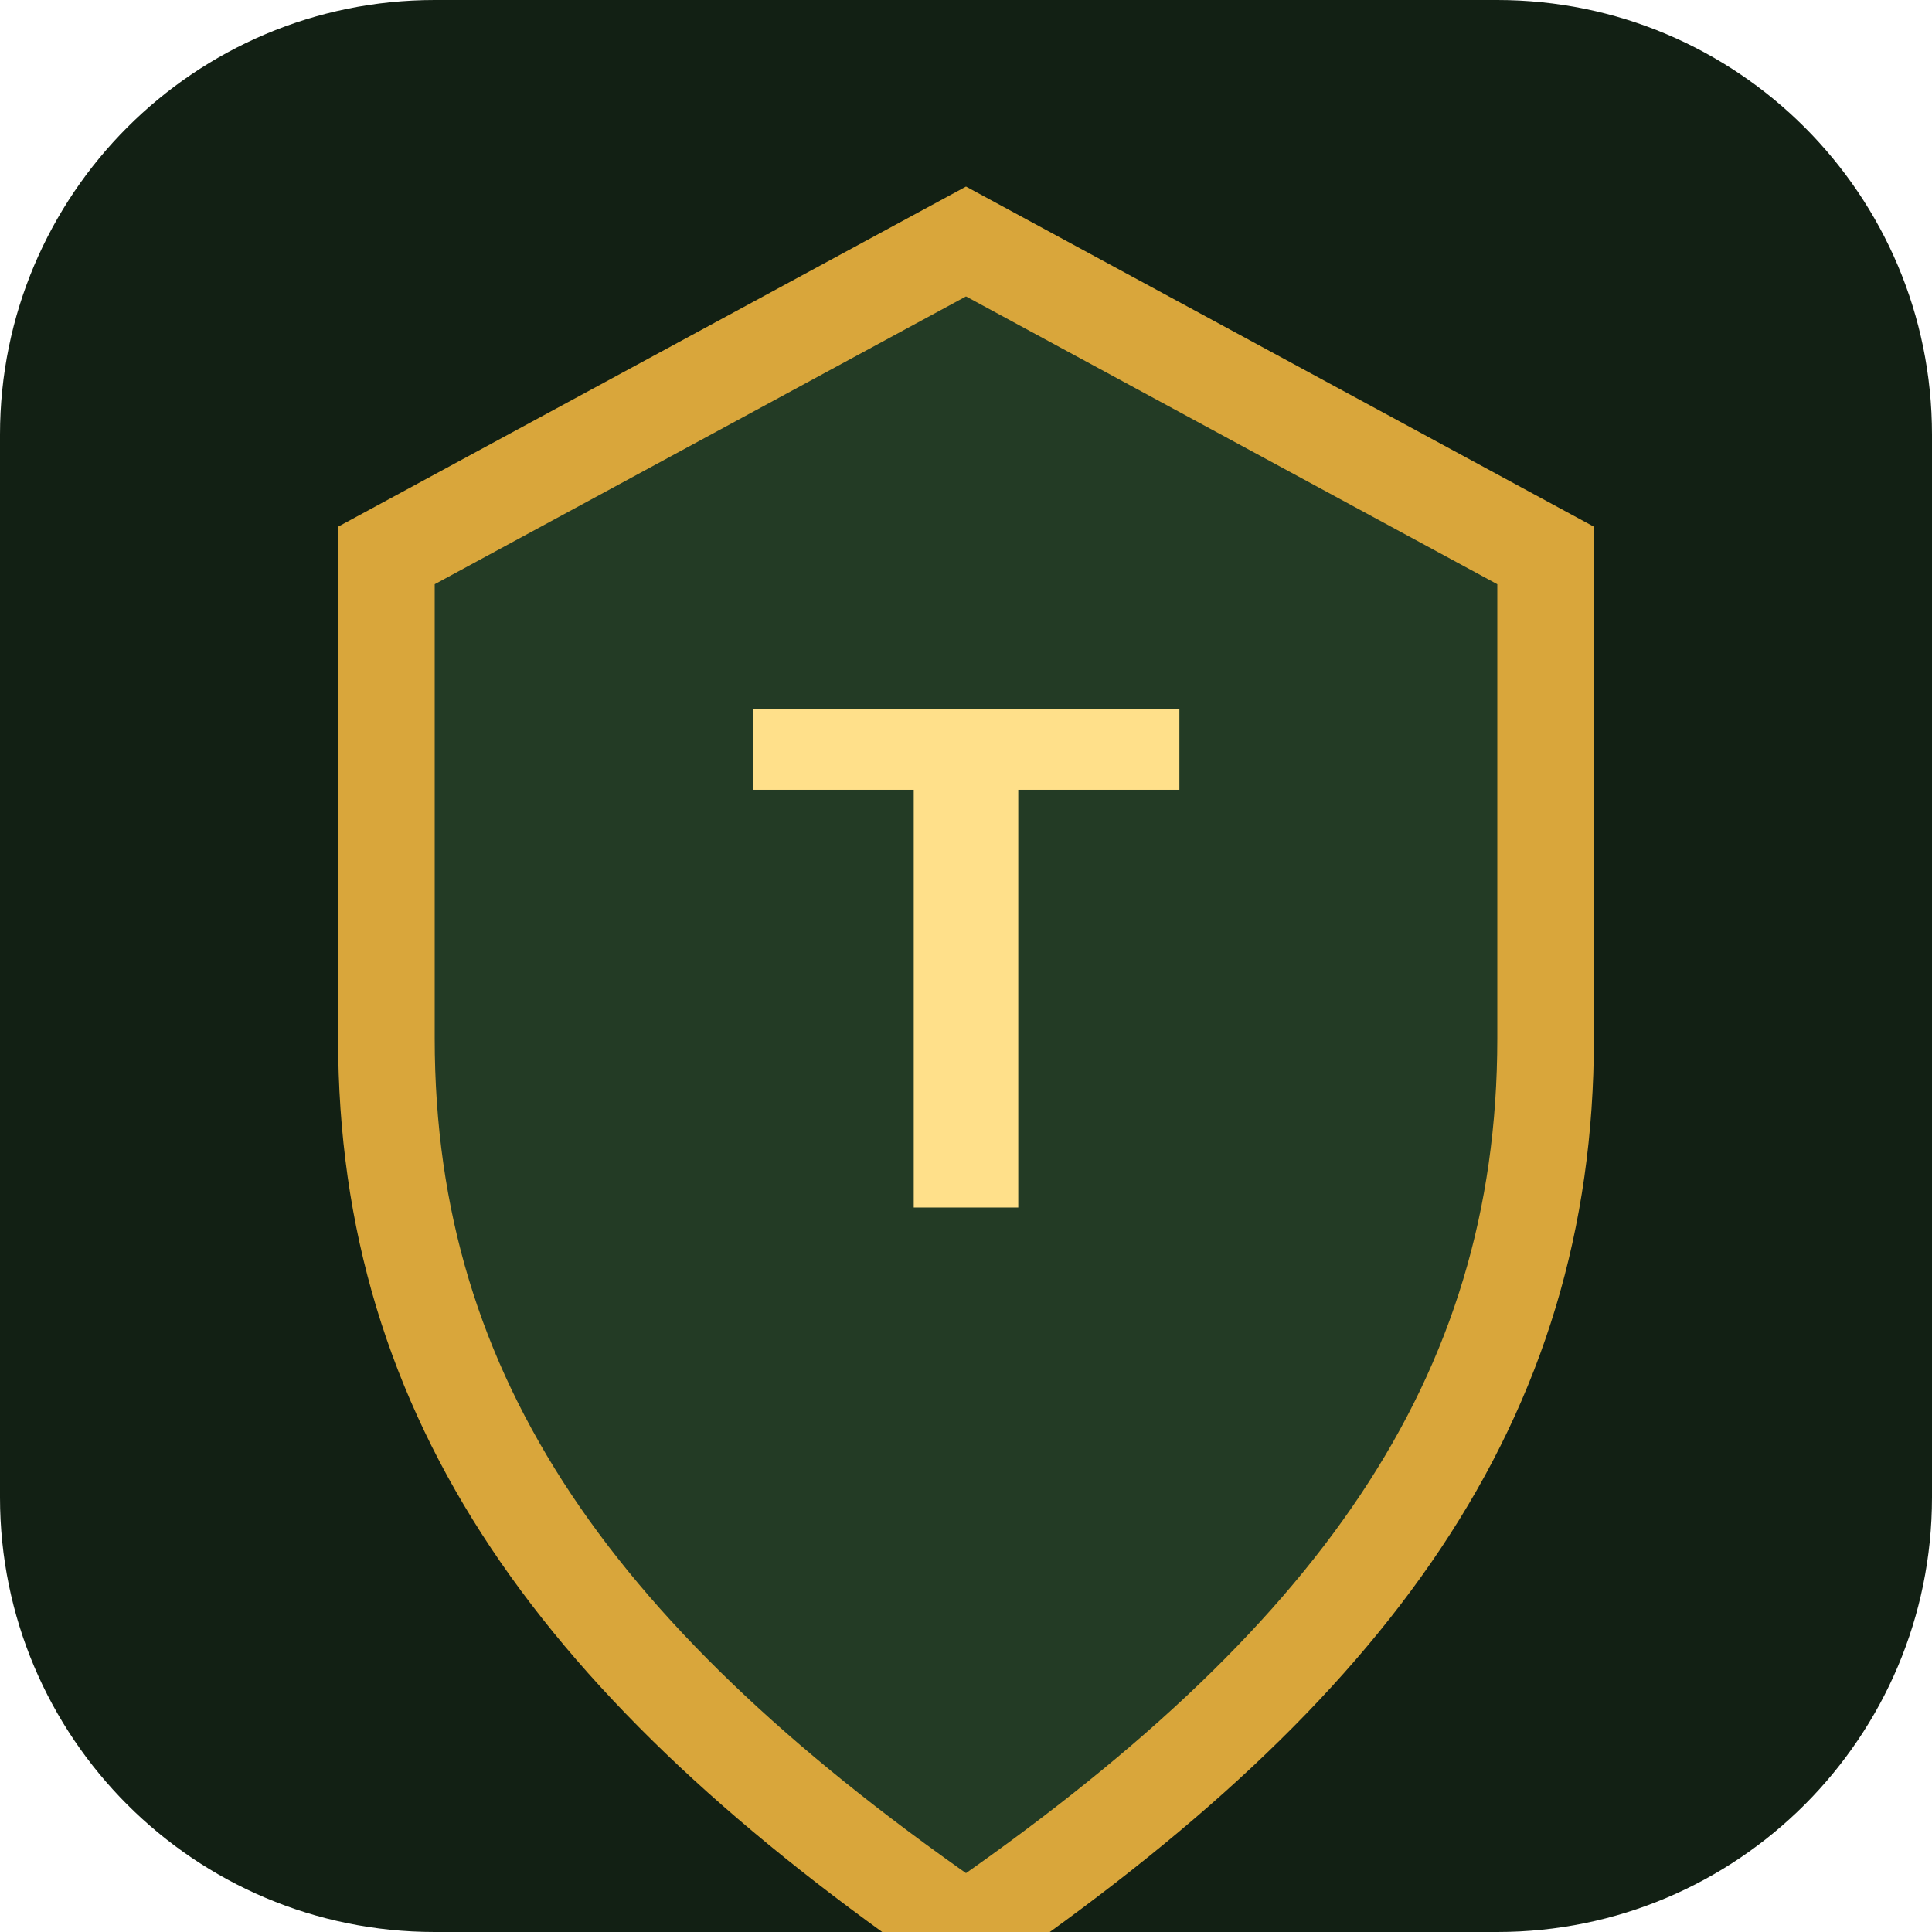
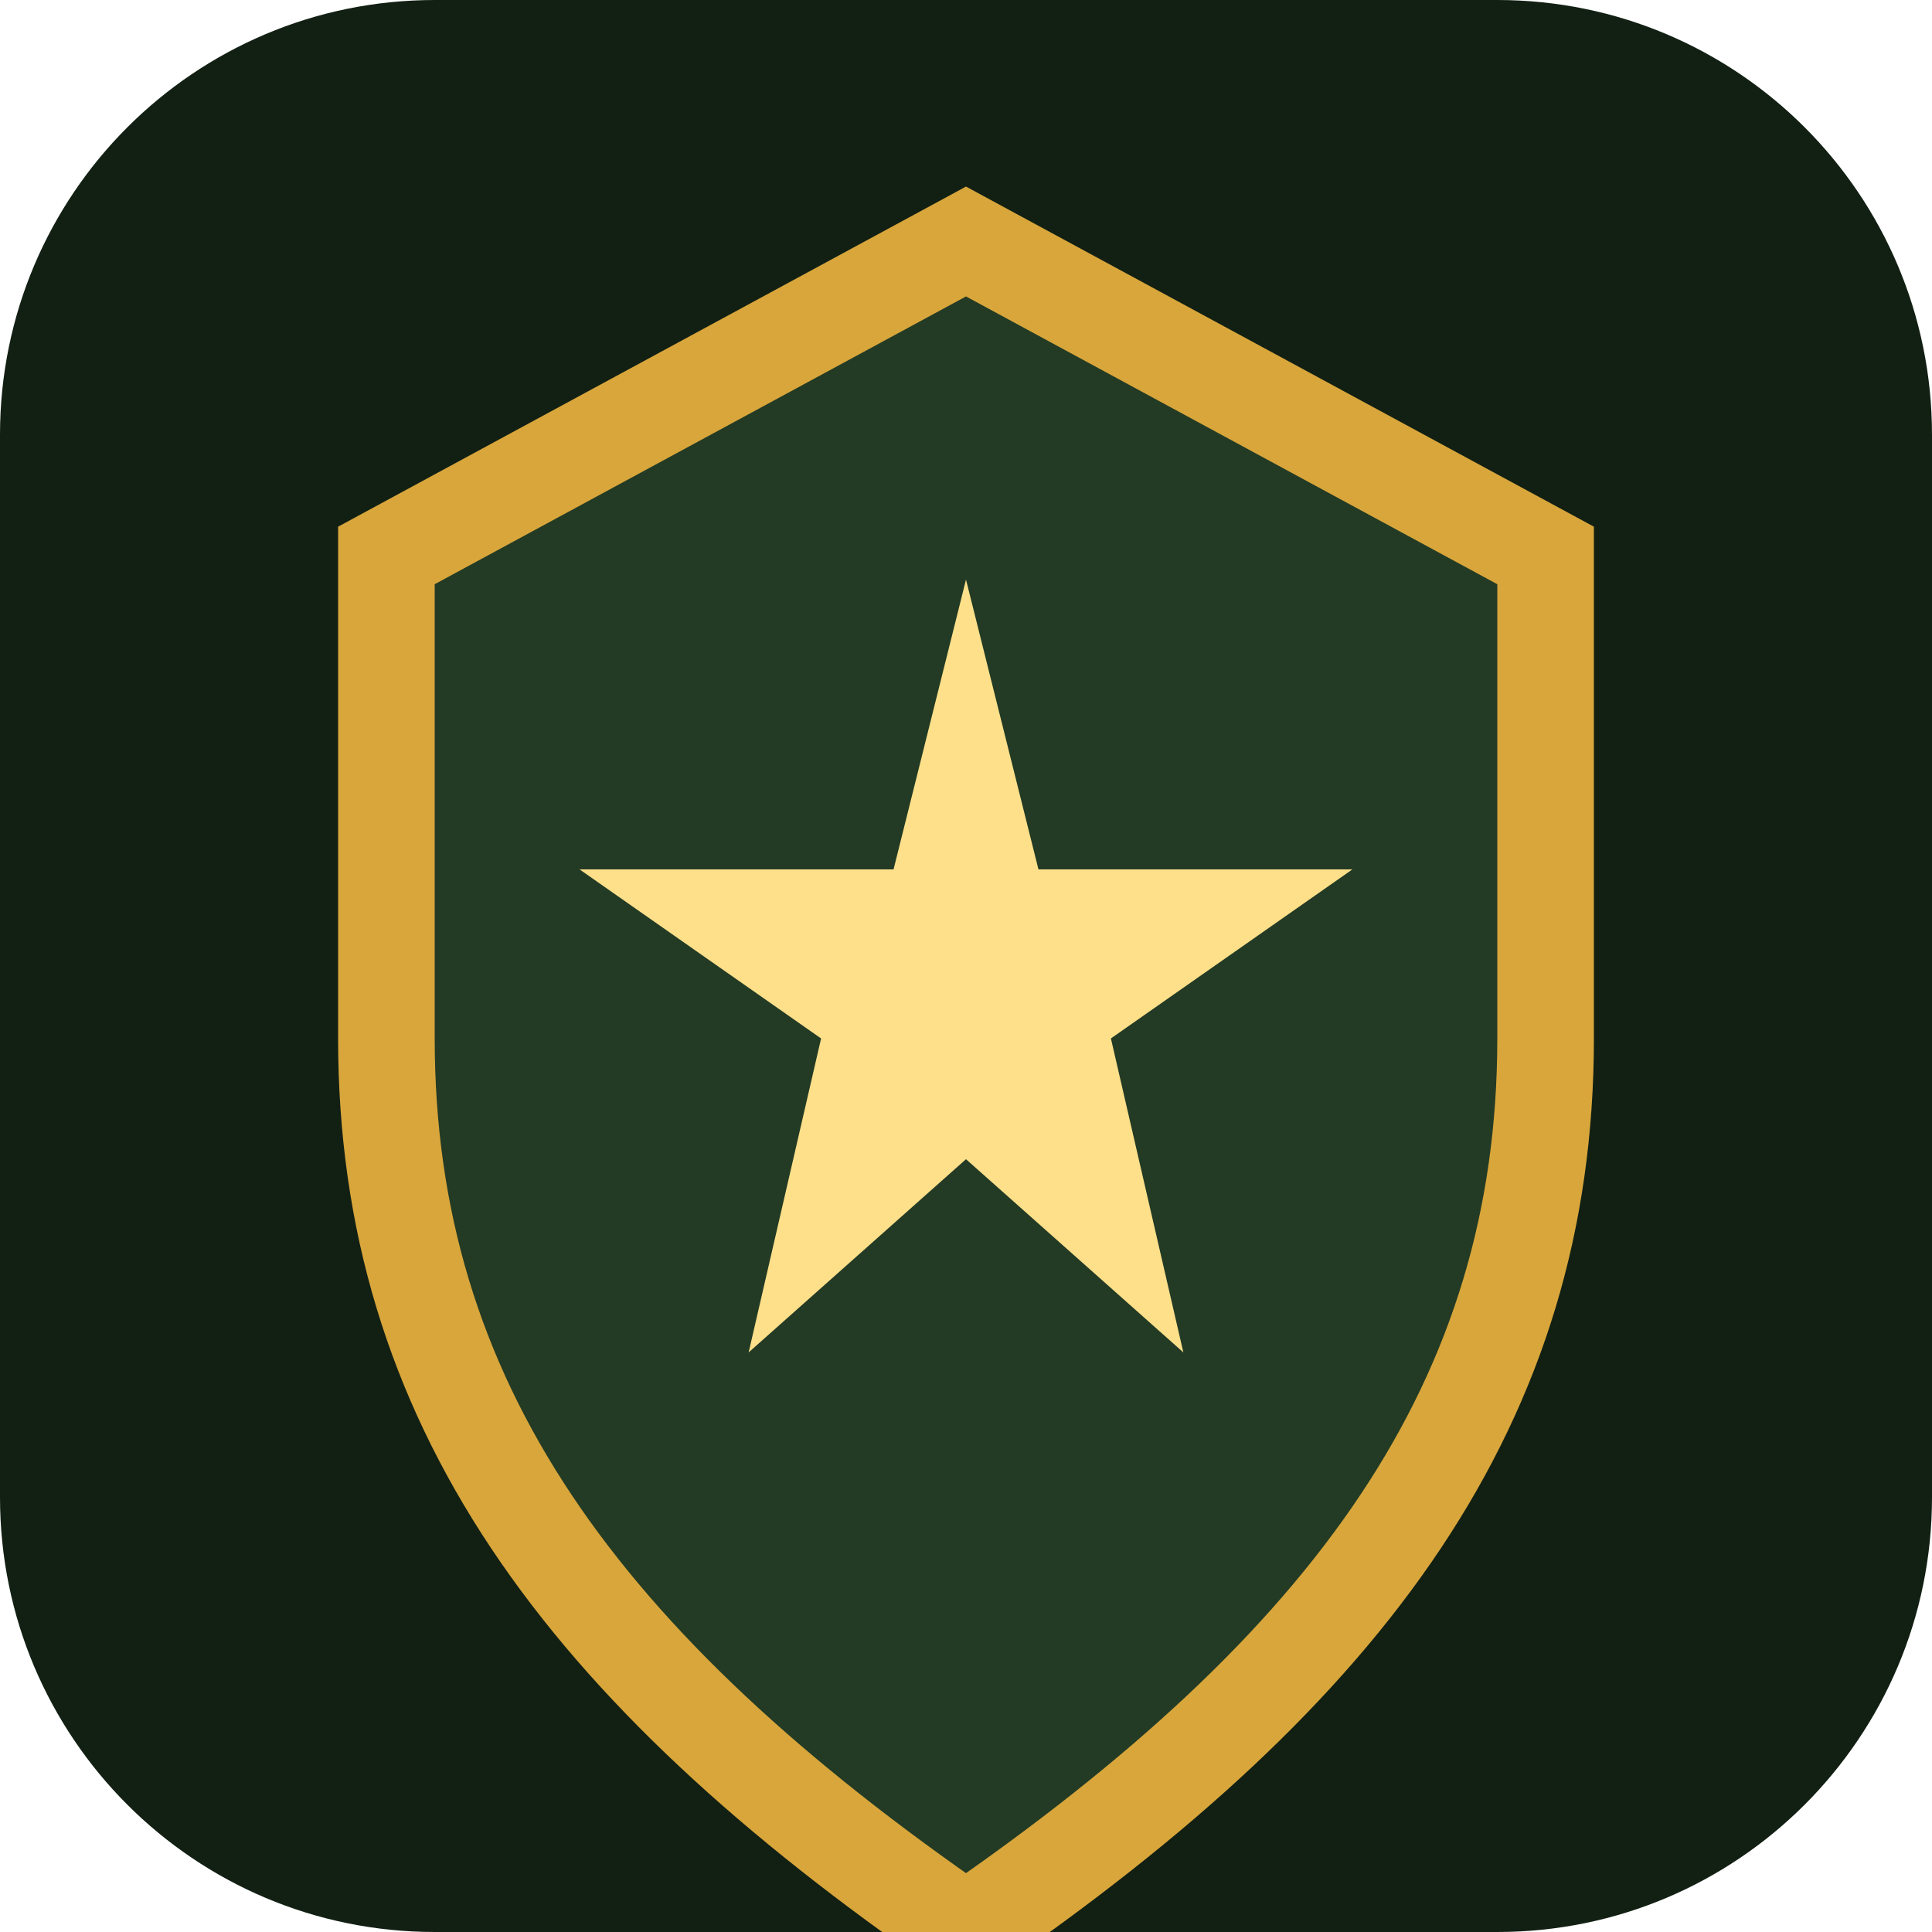
<svg xmlns="http://www.w3.org/2000/svg" viewBox="0 0 80 80" role="img" aria-label="tactic badge">
  <rect width="80" height="80" rx="18" fill="#122014" />
  <path d="M40 10 64 23v20c0 15-8 26-24 37-16-11-24-22-24-37V23z" fill="#233b25" stroke="#d9a63b" stroke-width="4" />
-   <text x="40" y="50" text-anchor="middle" font-size="30" font-family="Arial, sans-serif" font-weight="900" fill="#ffe08a">T</text>
+   <g fill="#ffe08a">
+     <polygon points="40,24 43,36 56,36 46,43 49,56 40,48 31,56 34,43 24,36 37,36" />
+   </g>
</svg>
